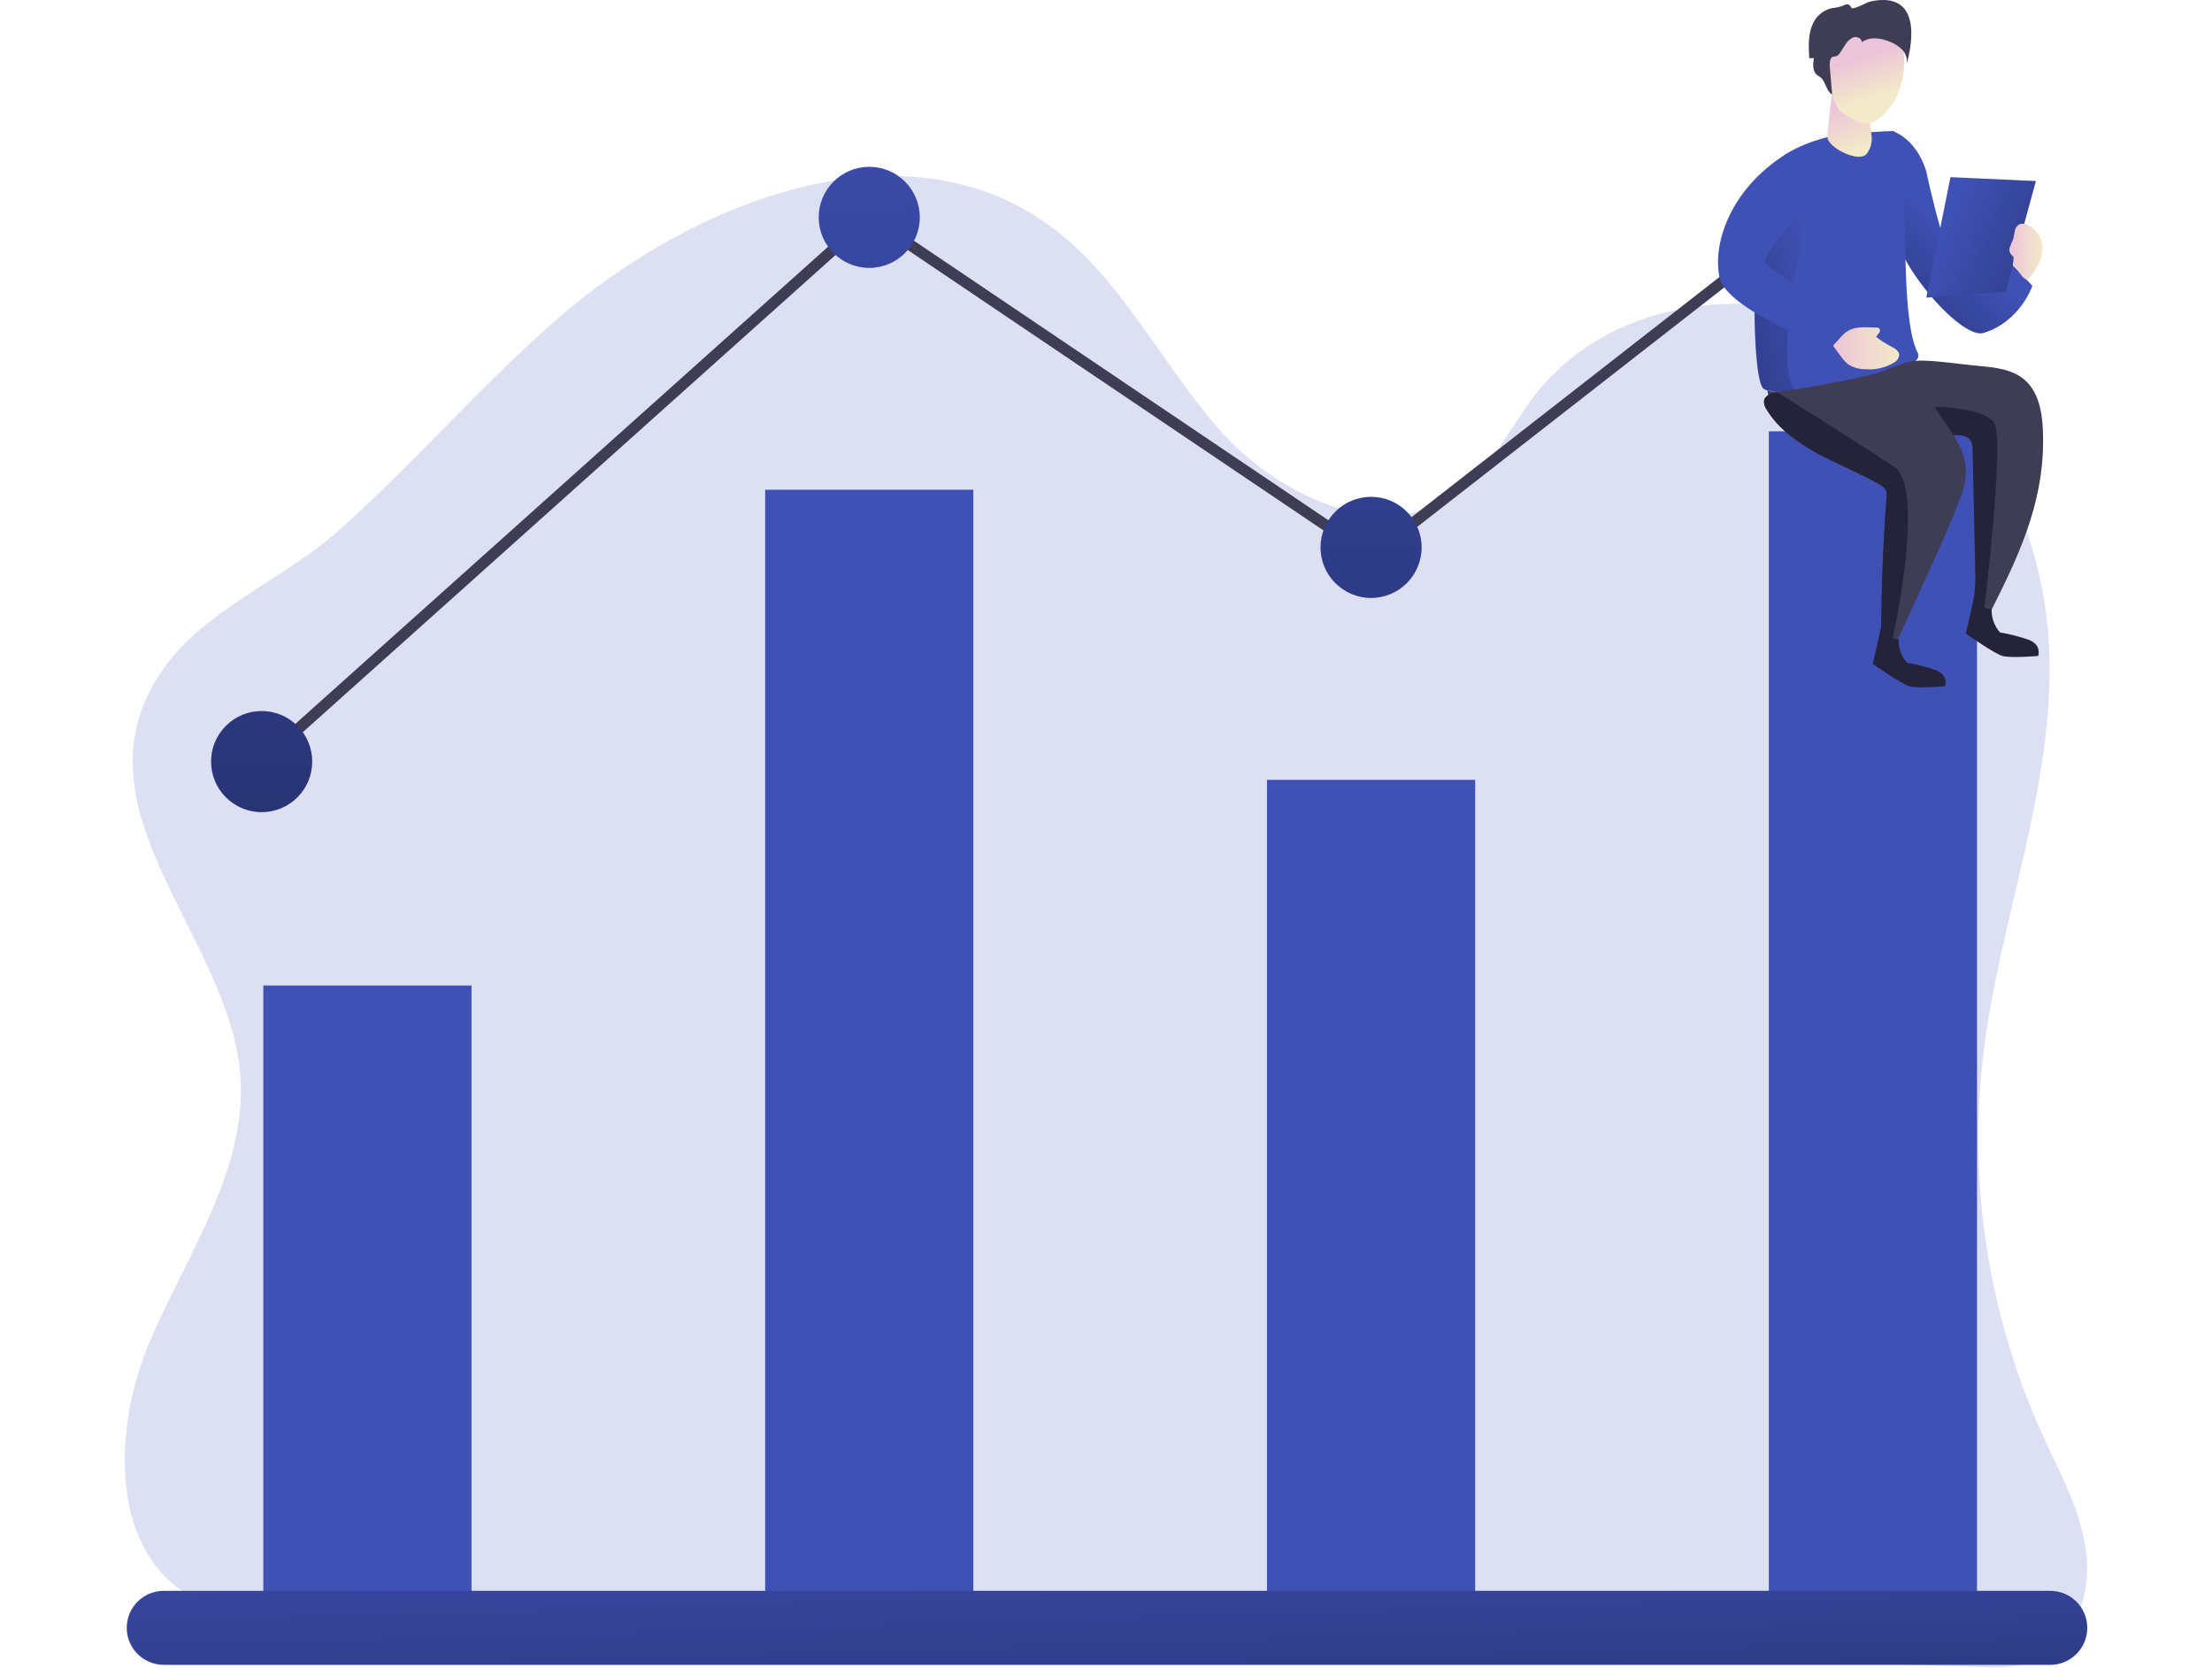
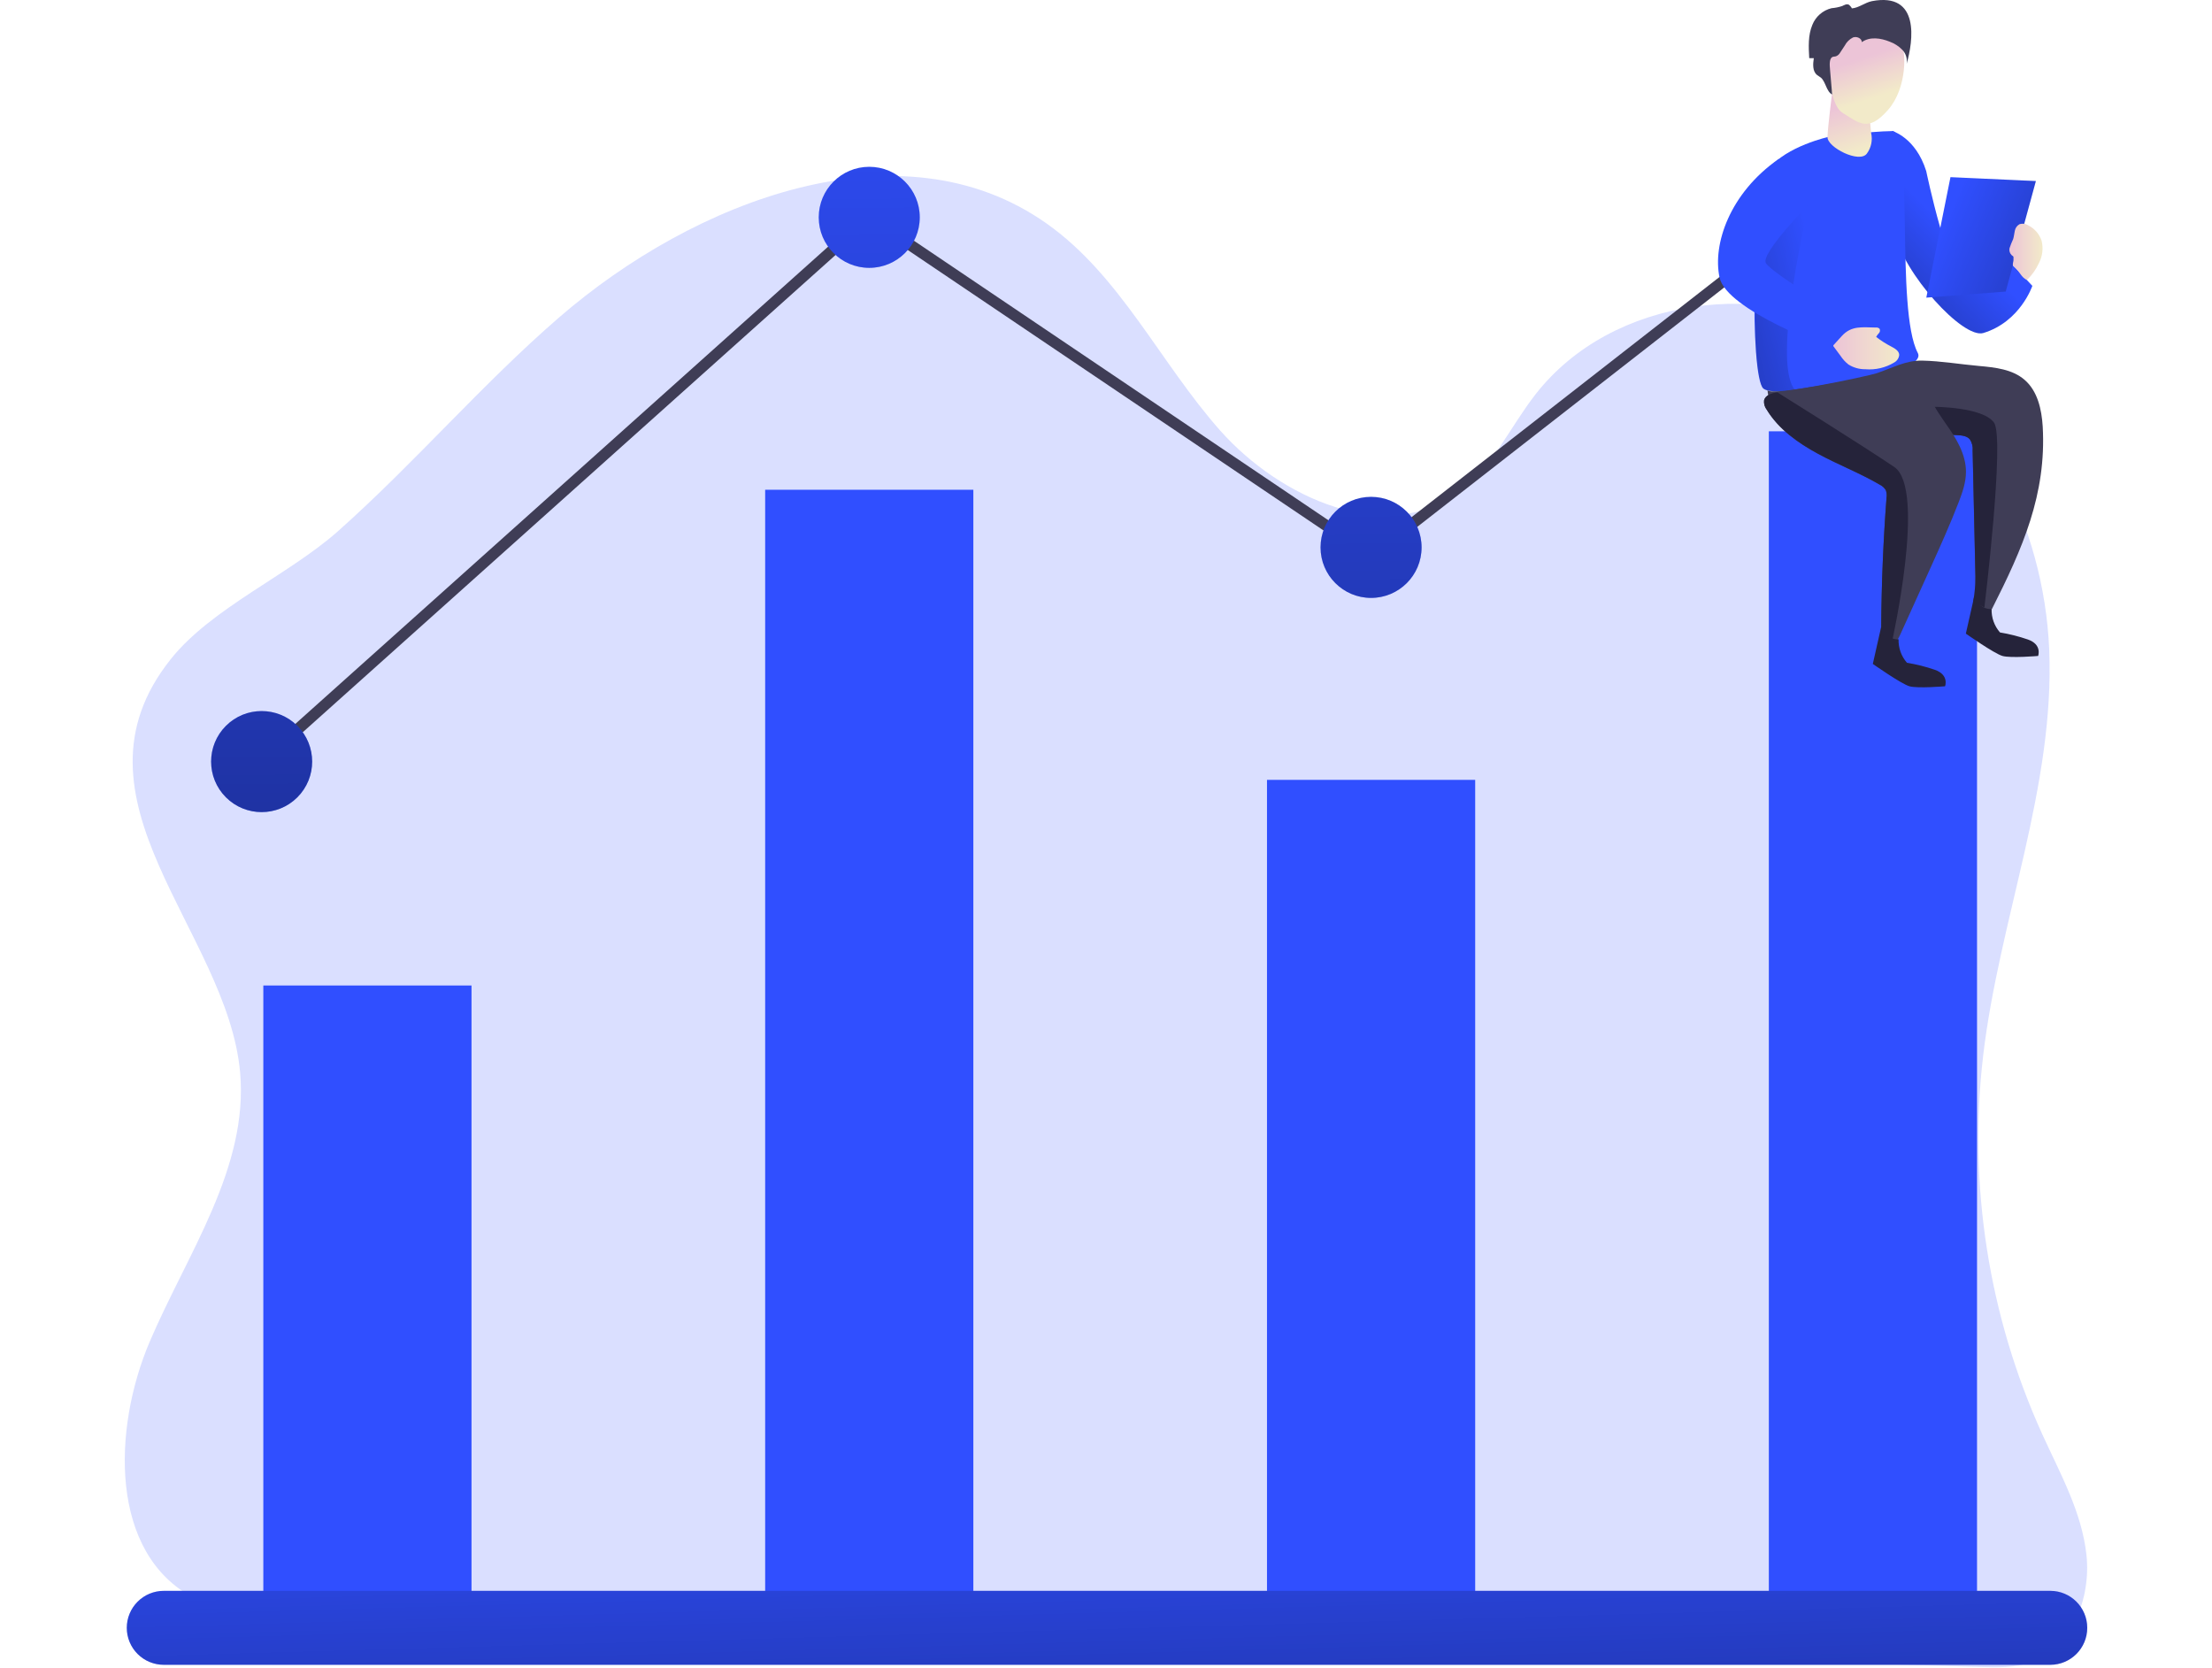
<svg xmlns="http://www.w3.org/2000/svg" xmlns:xlink="http://www.w3.org/1999/xlink" data-name="Layer 1" width="406" height="306" viewBox="0 0 702.65 596.92" class="illustration styles_illustrationTablet__1DWOa">
  <defs>
    <linearGradient id="g" x1="665.31" y1="493.56" x2="532.61" y2="460.92" xlink:href="#a" />
    <linearGradient id="a" x1="710.29" y1="516.29" x2="621.36" y2="426.87" gradientTransform="matrix(1 0 0 -1 -57.59 598)" gradientUnits="userSpaceOnUse">
      <stop offset="0" stop-opacity="0" />
      <stop offset="1" />
    </linearGradient>
    <linearGradient id="d" x1="323.23" y1="602.28" x2="332.41" y2="-217.38" gradientTransform="matrix(1 0 0 -1 -57.59 597.94)" xlink:href="#a" />
    <linearGradient id="e" x1="501.58" y1="604.27" x2="510.77" y2="-215.38" gradientTransform="matrix(1 0 0 -1 -57.61 597.93)" xlink:href="#a" />
    <linearGradient id="f" x1="407.18" y1="89.46" x2="417.82" y2="-287.72" xlink:href="#a" />
    <linearGradient id="c" x1="103.52" y1="599.81" x2="112.71" y2="-219.84" gradientTransform="scale(1 -1) rotate(-45 -641.418 95.4)" xlink:href="#a" />
    <linearGradient id="b" x1="672.42" y1="559.96" x2="677.88" y2="544.01" gradientTransform="matrix(1 0 0 -1 -57.59 598)" gradientUnits="userSpaceOnUse">
      <stop offset="0" stop-color="#ecc4d7" />
      <stop offset=".42" stop-color="#efd4d1" />
      <stop offset="1" stop-color="#f2eac9" />
    </linearGradient>
    <linearGradient id="h" x1="679.99" y1="577.33" x2="684.67" y2="563.12" xlink:href="#b" />
    <linearGradient id="i" x1="651.54" y1="517.69" x2="800.85" y2="455.61" gradientTransform="matrix(1 0 0 -1 0 597.93)" xlink:href="#a" />
    <linearGradient id="j" x1="732.43" y1="507.78" x2="744.33" y2="507.78" xlink:href="#b" />
    <linearGradient id="k" x1="669.32" y1="473.24" x2="692.92" y2="473.24" xlink:href="#b" />
  </defs>
-   <path d="M155.55 113.68C203.89 71.85 277.78 43.2 330 80.05c26.48 18.67 40.71 49.92 62.21 74.16s59.55 41.34 85.58 22c12-8.9 18.24-23.4 27.47-35.15 27.46-35 82.19-41.46 120.9-19.58s61 66.78 62.88 111.22c2 49.14-17.87 96.41-23.65 145.25a256.23 256.23 0 0 0 21.15 135.57c6.41 14.07 14.23 28 15.84 43.34s-5.09 33-19.65 38.24c-5.91 2.11-12.36 2-18.63 1.76L61.24 578.81c-12.44-.37-25.36-.87-36.39-6.62C-5.53 556.32-4.47 511.76 9 480.25S44.34 418.14 41.3 384c-4.52-50.68-64.89-97.83-24.79-148 14.56-18.24 42.13-30.05 59.8-45.73 27.49-24.42 51.43-52.52 79.24-76.59Z" transform="translate(0 -.07)" fill="#3F51B5" opacity=".18" style="isolation:isolate" />
-   <path d="M645 61.25s8.11 39.08 15 42.07 14.45-9.29 15-9.18 8 8.2 8 8.2-4.3 12.84-17.53 16.87c-7.34 2.23-28.72-21.5-31.7-35.79a104.53 104.53 0 0 1-1-36.53s8.41 2.2 12.23 14.36Z" fill="#3F51B5" />
+   <path d="M155.55 113.68C203.89 71.85 277.78 43.2 330 80.05c26.48 18.67 40.71 49.92 62.21 74.16s59.55 41.34 85.58 22c12-8.9 18.24-23.4 27.47-35.15 27.46-35 82.19-41.46 120.9-19.58s61 66.78 62.88 111.22c2 49.14-17.87 96.41-23.65 145.25a256.23 256.23 0 0 0 21.15 135.57c6.41 14.07 14.23 28 15.84 43.34s-5.09 33-19.65 38.24c-5.91 2.11-12.36 2-18.63 1.76L61.24 578.81c-12.44-.37-25.36-.87-36.39-6.62C-5.53 556.32-4.47 511.76 9 480.25S44.34 418.14 41.3 384c-4.52-50.68-64.89-97.83-24.79-148 14.56-18.24 42.13-30.05 59.8-45.73 27.49-24.42 51.43-52.52 79.24-76.59Z" transform="translate(0 -.07)" fill="#304fff" opacity=".18" style="isolation:isolate" />
+   <path d="M645 61.25s8.11 39.08 15 42.07 14.45-9.29 15-9.18 8 8.2 8 8.2-4.3 12.84-17.53 16.87c-7.34 2.23-28.72-21.5-31.7-35.79a104.53 104.53 0 0 1-1-36.53s8.41 2.2 12.23 14.36Z" fill="#304fff" />
  <path d="M645 61.32s8.11 39.08 15 42.07 14.45-9.29 15-9.18 8 8.2 8 8.2-4.3 12.84-17.53 16.87c-7.34 2.23-28.72-21.5-31.7-35.79a104.53 104.53 0 0 1-1-36.53s8.41 2.2 12.23 14.36Z" transform="translate(0 -.07)" fill="url(#a)" />
  <path fill="none" stroke="#3f3d56" stroke-miterlimit="10" stroke-width="4" d="M592.41 84.99 446.24 198.98 266.56 77.8 49.01 272.65" />
-   <path fill="#3F51B5" d="M49.61 352.82h74.54v229.96H49.61zM408.97 279.2h74.54v303.58h-74.54zM229.29 175.34h74.54v407.44h-74.54zM588.65 154.41h74.54v428.36h-74.54z" />
-   <circle cx="49.01" cy="272.72" r="18.09" transform="rotate(-45 48.933 272.691)" fill="#3F51B5" />
-   <circle cx="266.56" cy="77.81" r="18.09" fill="#3F51B5" />
-   <circle cx="446.23" cy="195.97" r="18.09" fill="#3F51B5" />
+   <path fill="#304fff" d="M49.61 352.82h74.54v229.96H49.61zM408.97 279.2h74.54v303.58h-74.54zM229.29 175.34h74.54v407.44h-74.54zM588.65 154.41h74.54v428.36h-74.54z" />
+   <circle cx="49.01" cy="272.72" r="18.09" transform="rotate(-45 48.933 272.691)" fill="#304fff" />
+   <circle cx="266.56" cy="77.81" r="18.09" fill="#304fff" />
+   <circle cx="446.23" cy="195.97" r="18.09" fill="#304fff" />
  <circle cx="49.01" cy="272.72" r="18.09" transform="rotate(-45 48.933 272.691)" fill="url(#c)" />
  <circle cx="266.56" cy="77.81" r="18.09" fill="url(#d)" />
  <circle cx="446.23" cy="195.97" r="18.09" fill="url(#e)" />
-   <path d="M689.41 596.02H14A13.24 13.24 0 0 1 .72 582.78 13.24 13.24 0 0 1 14 569.54h675.41a13.24 13.24 0 0 1 13.24 13.24 13.24 13.24 0 0 1-13.24 13.24Z" fill="#3F51B5" />
+   <path d="M689.41 596.02H14A13.24 13.24 0 0 1 .72 582.78 13.24 13.24 0 0 1 14 569.54h675.41a13.24 13.24 0 0 1 13.24 13.24 13.24 13.24 0 0 1-13.24 13.24Z" fill="#304fff" />
  <path d="M689.41 596.09H14A13.24 13.24 0 0 1 .72 582.85 13.24 13.24 0 0 1 14 569.61h675.41a13.24 13.24 0 0 1 13.24 13.24 13.24 13.24 0 0 1-13.24 13.24Z" transform="translate(0 -.07)" fill="url(#f)" />
-   <path d="M610.27 48.93s-15.47 3.41-21.62 11.52-6.84 74.23-2 78.62 59.62-4.59 55.33-12.72c-8.14-15.42-1.17-79.5-9.15-79.42s-22.56 2-22.56 2Z" fill="#3F51B5" />
+   <path d="M610.27 48.93s-15.47 3.41-21.62 11.52-6.84 74.23-2 78.62 59.62-4.59 55.33-12.72c-8.14-15.42-1.17-79.5-9.15-79.42s-22.56 2-22.56 2Z" fill="#304fff" />
  <path d="M603 73.19s-13.52 56.15-5.1 66.32c0 0-8.19 2.22-11.21-.4s-4.91-36 .25-51S603 73.19 603 73.19Z" transform="translate(0 -.07)" fill="url(#g)" />
  <path d="M611.3 33.34s-1.53 12.08-1.65 15.78 11.48 9.58 14.1 5.93a9 9 0 0 0 1.53-7.34l-.77-8Z" transform="translate(0 -.07)" fill="url(#b)" />
  <path d="M610.41 20.22s-1 16.83 4.77 20.34 9 7 16.13-1.12 6.35-21.6 4.79-23.57-20.78-13.74-25.69 4.35Z" transform="translate(0 -.07)" fill="url(#h)" />
  <path d="M604.22 8.93c-1.55 3.71-1.34 7.88-1.11 11.89h1.64c-.32 2.12-.5 4.65 1.13 6 .45.38 1 .63 1.44 1 1.67 1.45 2 5.08 4 6q-.37-4.5-.77-9c-.13-1.53-.37-4.12 1.12-4.5.34-.08.71-.06 1-.16a2.87 2.87 0 0 0 1.45-1.23c.58-.87 1.15-1.74 1.72-2.62a6.7 6.7 0 0 1 2.94-2.9c1.31-.49 3.15.28 3.17 1.68 2.82-2.06 6.79-1.48 10-.16a12.09 12.09 0 0 1 4.5 2.91 5.86 5.86 0 0 1 1.54 5c2.33-8.06 4.94-25.76-12.44-22.43-2.55.52-4.67 2.42-7.25 2.6.31 0-.81-1.24-1-1.33-.89-.38-1.6.14-2.39.48a15.93 15.93 0 0 1-3.8.77 9.91 9.91 0 0 0-6.89 6Z" fill="#3f3d56" />
-   <path d="M592.15 56.93s12.92 3.65 10.8 16.18c0 0-17.08 17.45-15.4 21s32.68 22.09 32.68 22.09l-9.88 8.13s-36.82-13.18-39.35-25 3.58-30.15 21.15-42.4ZM684.26 64.82l-10.8 39.56-28.43 2.18 8.65-43.14 30.58 1.4z" fill="#3F51B5" />
+   <path d="M592.15 56.93s12.92 3.65 10.8 16.18c0 0-17.08 17.45-15.4 21s32.68 22.09 32.68 22.09l-9.88 8.13s-36.82-13.18-39.35-25 3.58-30.15 21.15-42.4ZM684.26 64.82l-10.8 39.56-28.43 2.18 8.65-43.14 30.58 1.4z" fill="#304fff" />
  <path fill="url(#i)" d="m684.26 64.82-10.8 39.56-28.43 2.18 8.65-43.14 30.58 1.4z" />
  <path d="M676.05 94.4a1.2 1.2 0 0 0 0 .65 1.54 1.54 0 0 0 .6.64c1.7 1.34 2.42 3.9 4.47 4.58a20.18 20.18 0 0 0 4.19-5.91 11.5 11.5 0 0 0 1-8.12 9.52 9.52 0 0 0-4.67-5.43 3.74 3.74 0 0 0-3.28-.45 3.4 3.4 0 0 0-1.65 2.38c-.24 1-.28 2-.59 2.94a28.9 28.9 0 0 0-1.3 3.27 2.69 2.69 0 0 0 .74 2.44c.36.38.52.22.69.7a7.46 7.46 0 0 1-.2 2.31Z" transform="translate(0 -.07)" fill="url(#j)" />
  <path d="M626.94 117.33a1.64 1.64 0 0 1 1.35.43 1.35 1.35 0 0 1-.22 1.57 6.3 6.3 0 0 0-1 1.35 34.34 34.34 0 0 0 5.34 3.42c1.31.69 2.86 1.56 2.92 3a3.46 3.46 0 0 1-1.81 2.75 17.07 17.07 0 0 1-10.29 2.41 11.1 11.1 0 0 1-6.06-1.68 13.07 13.07 0 0 1-2.82-3.07l-2.46-3.32a.41.41 0 0 1-.08-.57l.08-.08 2.93-3.22c3.47-3.77 7.28-3.04 12.12-2.99Z" transform="translate(0 -.07)" fill="url(#k)" />
  <path d="M668.54 218.01c-2.63 2.22-4.86-.83-5.29-3.32a53.77 53.77 0 0 1-.65-8.41q-.51-22.47-1-44.94a6.29 6.29 0 0 0-1-4.06c-1.1-1.26-3-1.43-4.61-1.5l-2.8-.13L612 153.7c-5.1-.24-10.34-.51-15-2.6s-8.67-6.43-8.81-11.54c.08 2.77 36-4.91 39.06-5.94 5.68-1.89 10.38-4.63 16.27-4.52 6.74.13 13.69 1.33 20.4 1.92 5.75.51 11.92 1.18 16.28 4.95 4.67 4 6.13 10.59 6.51 16.73 1.37 24.28-7.19 43.61-18.17 65.31Z" fill="#3f3d56" />
  <path d="m665.82 217.54-4-2.21a50.93 50.93 0 0 0 .81-9.05q-.51-22.47-1-44.94a6.29 6.29 0 0 0-1-4.06c-1.1-1.26-3-1.43-4.61-1.5l-2.8-.13-5.16-10s17.29.06 21.22 5.67-3.46 66.22-3.46 66.22Z" fill="#25233a" />
  <path d="M659.23 168.93c0 3.76-1.27 7.41-2.63 10.92-3 7.75-6.38 15.3-9.8 22.85q-5.55 12.22-11.09 24.47c-.65 1.43-1.54 3.06-3.1 3.29-1.83.26-2.92-1.41-3.41-3.37a10.43 10.43 0 0 1-.31-2.67q.15-23.13 1.9-46.22a5.5 5.5 0 0 0-.26-2.7 5.25 5.25 0 0 0-2.25-2c-7.09-4.14-14.78-7.1-22-11s-14.16-8.86-18.42-15.86a4.6 4.6 0 0 1-.92-3.22c.41-1.94 2.77-2.62 4.72-2.93l40.22-6.45c9-1.45 15.74 11.52 20.23 17.8 3.64 5.09 7.12 10.75 7.12 17.09Z" fill="#3f3d56" />
  <path d="m628.88 224.37-3 13.32s10.16 7.15 13.11 8 12.76 0 12.76 0 1.54-4.07-3.65-5.89a60.51 60.51 0 0 0-10-2.52 12.22 12.22 0 0 1-3-8.42s-3.88.71-6.22-4.49ZM662.19 213.53l-3 13.31s10.16 7.16 13.11 8 12.76 0 12.76 0 1.54-4.07-3.65-5.89a61.55 61.55 0 0 0-10-2.53 12.18 12.18 0 0 1-3-8.41s-3.88.72-6.22-4.48Z" fill="#25233a" />
  <path d="m632.61 230.41-3.41-3.37a10.43 10.43 0 0 1-.31-2.67q.15-23.13 1.9-46.22a5.5 5.5 0 0 0-.26-2.7 5.25 5.25 0 0 0-2.25-2c-7.09-4.14-14.78-7.1-22-11s-14.16-8.86-18.42-15.86a4.6 4.6 0 0 1-.92-3.22c.41-1.94 2.77-2.62 4.72-2.93 0 0 30.3 18.9 41.9 26.75s-.95 63.22-.95 63.22Z" fill="#25233a" />
</svg>
